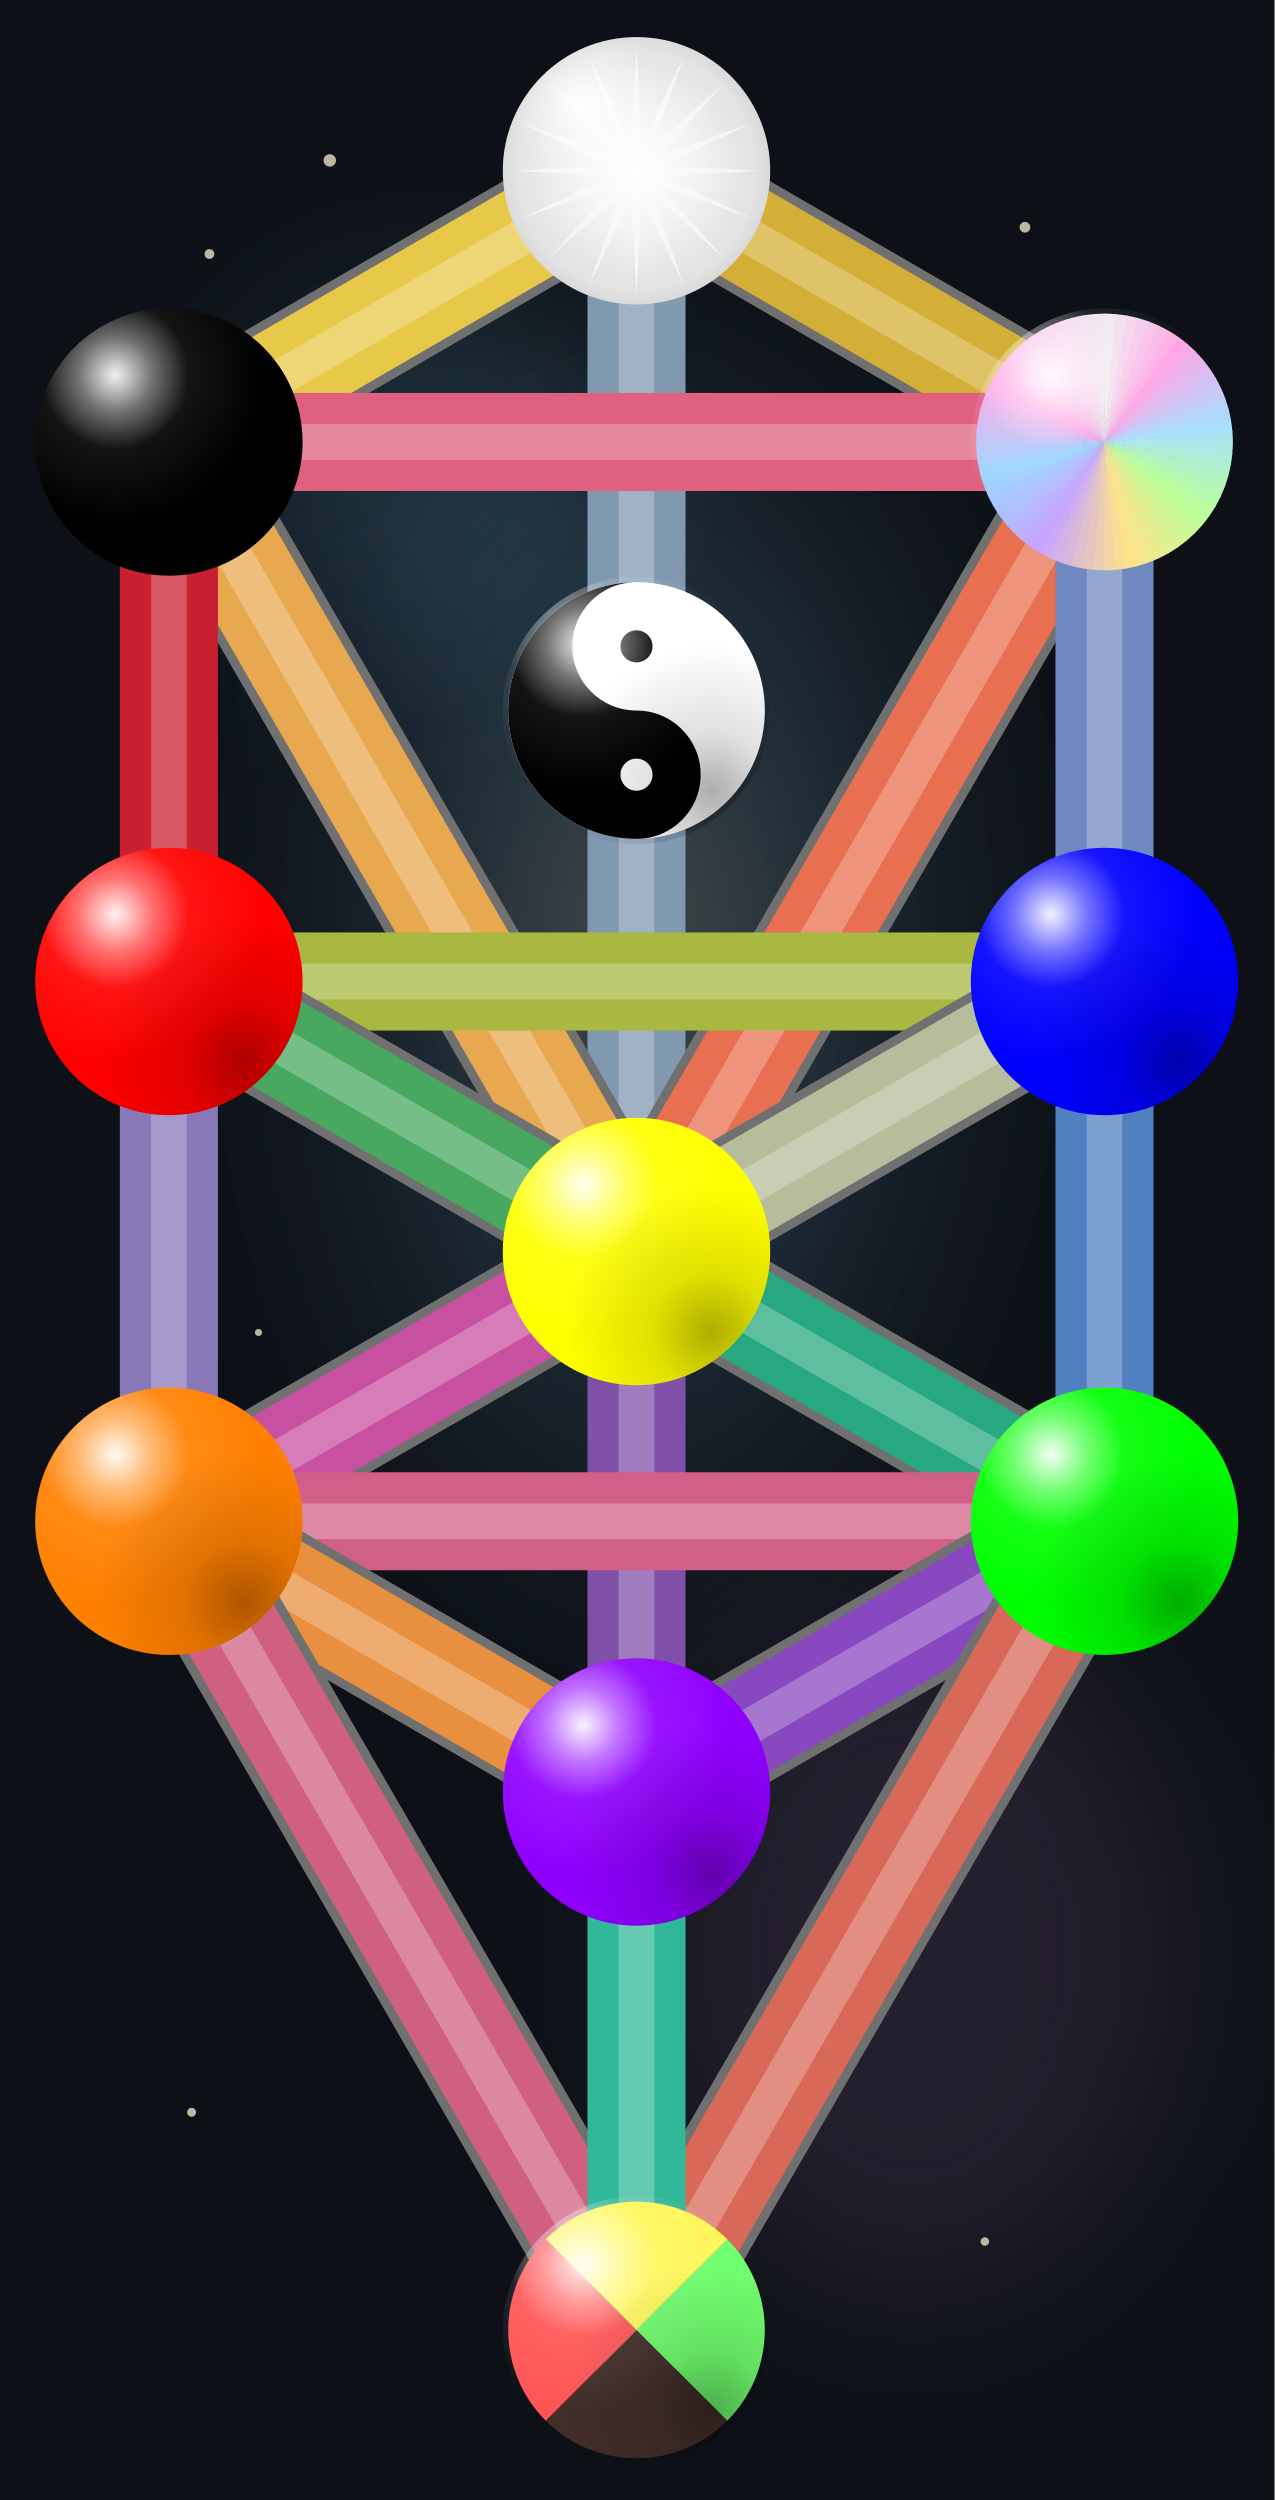
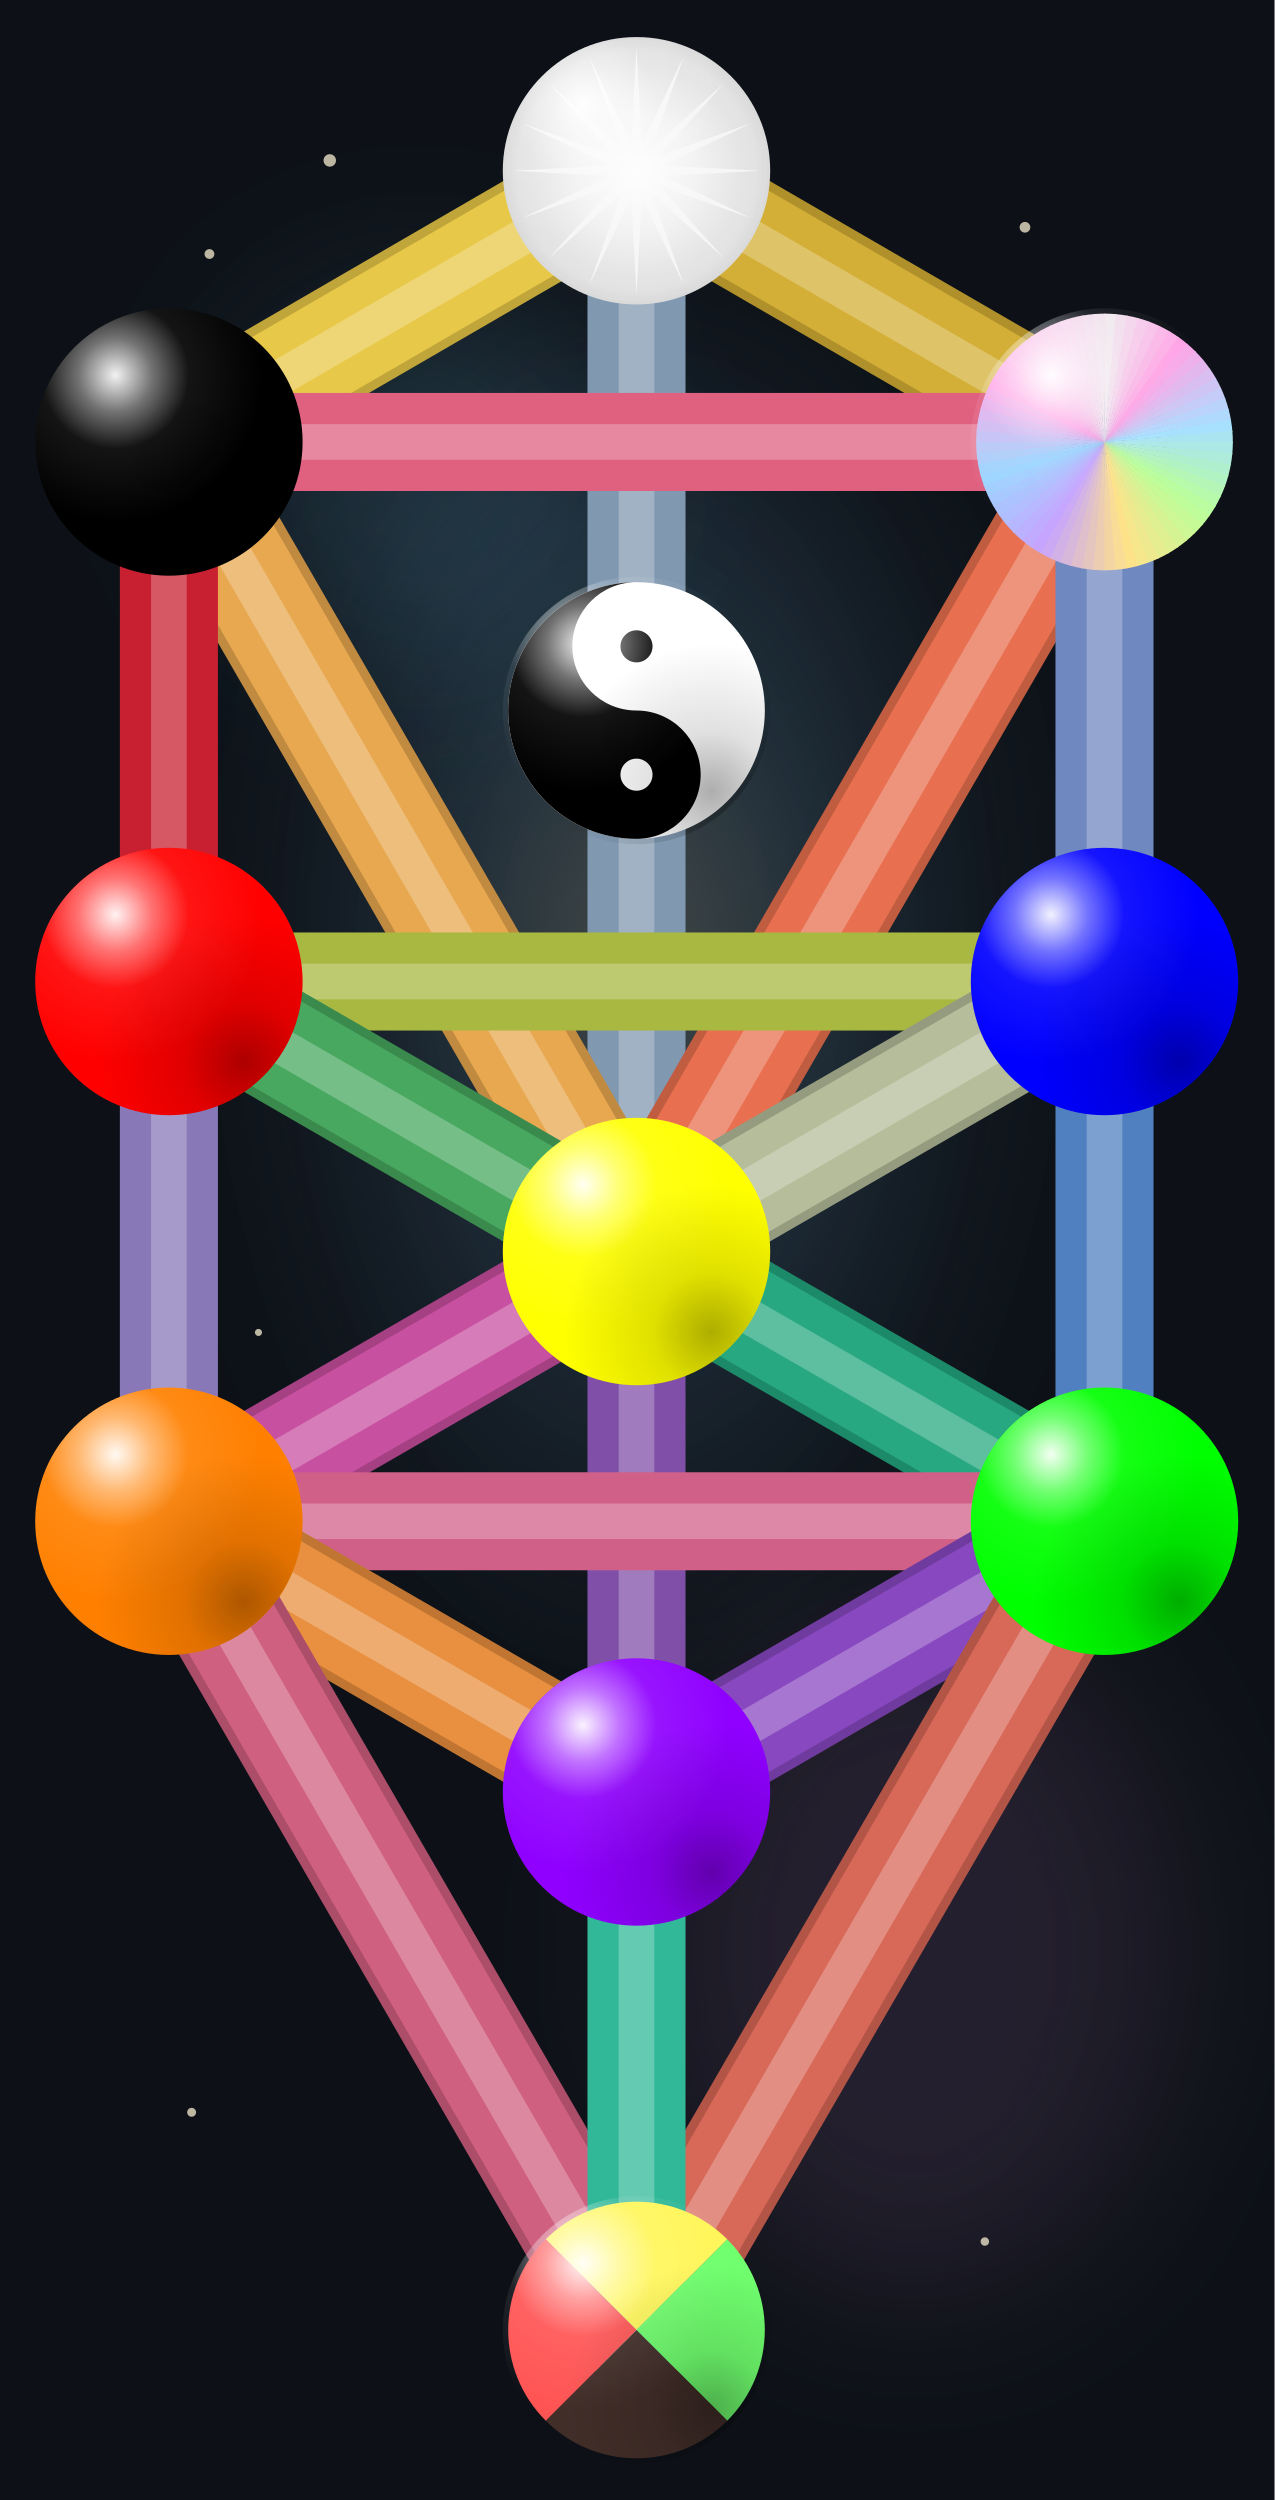
<svg xmlns="http://www.w3.org/2000/svg" viewBox="0 0 286 561" role="img" aria-labelledby="title desc">
  <defs>
    <radialGradient id="readme-halo" cx="50%" cy="38%" r="46%">
      <stop offset="0%" stop-color="#f8dda2" stop-opacity="0.32" />
      <stop offset="42%" stop-color="#7ccfff" stop-opacity="0.16" />
      <stop offset="100%" stop-color="#7ccfff" stop-opacity="0" />
    </radialGradient>
    <filter id="readme-blur" x="-40%" y="-40%" width="180%" height="180%">
      <feGaussianBlur stdDeviation="18" />
    </filter>
  </defs>
  <rect width="286" height="561" fill="#0d1117" />
  <ellipse cx="143" cy="255" rx="94" ry="180" fill="url(#readme-halo)" filter="url(#readme-blur)" />
  <ellipse cx="94" cy="108" rx="42" ry="42" fill="#76d4ff" fill-opacity="0.14" filter="url(#readme-blur)" />
  <ellipse cx="205" cy="438" rx="58" ry="76" fill="#f1a2ff" fill-opacity="0.1" filter="url(#readme-blur)" />
  <g fill="#fff6d8" fill-opacity="0.72">
    <circle cx="47" cy="57" r="1.1" />
    <circle cx="74" cy="36" r="1.4" />
    <circle cx="109" cy="64" r="0.9" />
    <circle cx="230" cy="51" r="1.2" />
    <circle cx="257" cy="95" r="0.85" />
    <circle cx="30" cy="169" r="0.85" />
    <circle cx="245" cy="183" r="1" />
    <circle cx="58" cy="299" r="0.8" />
    <circle cx="252" cy="323" r="1.15" />
    <circle cx="43" cy="474" r="1" />
    <circle cx="221" cy="503" r="0.95" />
  </g>
  <defs>
    <filter id="pathDarken">
      <feComponentTransfer>
        <feFuncR type="linear" slope="0.65" />
        <feFuncG type="linear" slope="0.65" />
        <feFuncB type="linear" slope="0.65" />
      </feComponentTransfer>
    </filter>
    <radialGradient id="spec-kether" cx="30%" cy="25%" r="55%" fx="30%" fy="25%">
      <stop offset="0%" stop-color="white" stop-opacity="0.95" />
      <stop offset="25%" stop-color="white" stop-opacity="0.45" />
      <stop offset="50%" stop-color="white" stop-opacity="0.08" />
      <stop offset="100%" stop-color="white" stop-opacity="0" />
    </radialGradient>
    <radialGradient id="shad-kether" cx="78%" cy="80%" r="55%" fx="78%" fy="80%">
      <stop offset="0%" stop-color="black" stop-opacity="0.32" />
      <stop offset="40%" stop-color="black" stop-opacity="0.12" />
      <stop offset="100%" stop-color="black" stop-opacity="0" />
    </radialGradient>
    <clipPath id="clip-kether">
      <circle cx="142.83" cy="38.32" r="30" />
    </clipPath>
    <radialGradient id="spec-chokhmah" cx="30%" cy="25%" r="55%" fx="30%" fy="25%">
      <stop offset="0%" stop-color="white" stop-opacity="0.95" />
      <stop offset="25%" stop-color="white" stop-opacity="0.45" />
      <stop offset="50%" stop-color="white" stop-opacity="0.08" />
      <stop offset="100%" stop-color="white" stop-opacity="0" />
    </radialGradient>
    <radialGradient id="shad-chokhmah" cx="78%" cy="80%" r="55%" fx="78%" fy="80%">
      <stop offset="0%" stop-color="black" stop-opacity="0.32" />
      <stop offset="40%" stop-color="black" stop-opacity="0.12" />
      <stop offset="100%" stop-color="black" stop-opacity="0" />
    </radialGradient>
    <clipPath id="clip-chokhmah">
      <circle cx="247.85" cy="99.18" r="30" />
    </clipPath>
    <radialGradient id="spec-binah" cx="30%" cy="25%" r="55%" fx="30%" fy="25%">
      <stop offset="0%" stop-color="white" stop-opacity="0.95" />
      <stop offset="25%" stop-color="white" stop-opacity="0.45" />
      <stop offset="50%" stop-color="white" stop-opacity="0.08" />
      <stop offset="100%" stop-color="white" stop-opacity="0" />
    </radialGradient>
    <radialGradient id="shad-binah" cx="78%" cy="80%" r="55%" fx="78%" fy="80%">
      <stop offset="0%" stop-color="black" stop-opacity="0.32" />
      <stop offset="40%" stop-color="black" stop-opacity="0.12" />
      <stop offset="100%" stop-color="black" stop-opacity="0" />
    </radialGradient>
    <clipPath id="clip-binah">
      <circle cx="37.9" cy="99.18" r="30" />
    </clipPath>
    <radialGradient id="spec-daath" cx="30%" cy="25%" r="55%" fx="30%" fy="25%">
      <stop offset="0%" stop-color="white" stop-opacity="0.95" />
      <stop offset="25%" stop-color="white" stop-opacity="0.45" />
      <stop offset="50%" stop-color="white" stop-opacity="0.08" />
      <stop offset="100%" stop-color="white" stop-opacity="0" />
    </radialGradient>
    <radialGradient id="shad-daath" cx="78%" cy="80%" r="55%" fx="78%" fy="80%">
      <stop offset="0%" stop-color="black" stop-opacity="0.32" />
      <stop offset="40%" stop-color="black" stop-opacity="0.12" />
      <stop offset="100%" stop-color="black" stop-opacity="0" />
    </radialGradient>
    <clipPath id="clip-daath">
      <circle cx="142.83" cy="159.44" r="30" />
    </clipPath>
    <radialGradient id="spec-chesed" cx="30%" cy="25%" r="55%" fx="30%" fy="25%">
      <stop offset="0%" stop-color="white" stop-opacity="0.95" />
      <stop offset="25%" stop-color="white" stop-opacity="0.45" />
      <stop offset="50%" stop-color="white" stop-opacity="0.08" />
      <stop offset="100%" stop-color="white" stop-opacity="0" />
    </radialGradient>
    <radialGradient id="shad-chesed" cx="78%" cy="80%" r="55%" fx="78%" fy="80%">
      <stop offset="0%" stop-color="black" stop-opacity="0.32" />
      <stop offset="40%" stop-color="black" stop-opacity="0.12" />
      <stop offset="100%" stop-color="black" stop-opacity="0" />
    </radialGradient>
    <clipPath id="clip-chesed">
      <circle cx="247.85" cy="220.25" r="30" />
    </clipPath>
    <radialGradient id="spec-geburah" cx="30%" cy="25%" r="55%" fx="30%" fy="25%">
      <stop offset="0%" stop-color="white" stop-opacity="0.95" />
      <stop offset="25%" stop-color="white" stop-opacity="0.45" />
      <stop offset="50%" stop-color="white" stop-opacity="0.08" />
      <stop offset="100%" stop-color="white" stop-opacity="0" />
    </radialGradient>
    <radialGradient id="shad-geburah" cx="78%" cy="80%" r="55%" fx="78%" fy="80%">
      <stop offset="0%" stop-color="black" stop-opacity="0.32" />
      <stop offset="40%" stop-color="black" stop-opacity="0.12" />
      <stop offset="100%" stop-color="black" stop-opacity="0" />
    </radialGradient>
    <clipPath id="clip-geburah">
      <circle cx="37.9" cy="220.25" r="30" />
    </clipPath>
    <radialGradient id="spec-tiphareth" cx="30%" cy="25%" r="55%" fx="30%" fy="25%">
      <stop offset="0%" stop-color="white" stop-opacity="0.95" />
      <stop offset="25%" stop-color="white" stop-opacity="0.45" />
      <stop offset="50%" stop-color="white" stop-opacity="0.08" />
      <stop offset="100%" stop-color="white" stop-opacity="0" />
    </radialGradient>
    <radialGradient id="shad-tiphareth" cx="78%" cy="80%" r="55%" fx="78%" fy="80%">
      <stop offset="0%" stop-color="black" stop-opacity="0.32" />
      <stop offset="40%" stop-color="black" stop-opacity="0.12" />
      <stop offset="100%" stop-color="black" stop-opacity="0" />
    </radialGradient>
    <clipPath id="clip-tiphareth">
      <circle cx="142.83" cy="280.84" r="30" />
    </clipPath>
    <radialGradient id="spec-netzach" cx="30%" cy="25%" r="55%" fx="30%" fy="25%">
      <stop offset="0%" stop-color="white" stop-opacity="0.95" />
      <stop offset="25%" stop-color="white" stop-opacity="0.45" />
      <stop offset="50%" stop-color="white" stop-opacity="0.08" />
      <stop offset="100%" stop-color="white" stop-opacity="0" />
    </radialGradient>
    <radialGradient id="shad-netzach" cx="78%" cy="80%" r="55%" fx="78%" fy="80%">
      <stop offset="0%" stop-color="black" stop-opacity="0.32" />
      <stop offset="40%" stop-color="black" stop-opacity="0.12" />
      <stop offset="100%" stop-color="black" stop-opacity="0" />
    </radialGradient>
    <clipPath id="clip-netzach">
      <circle cx="247.85" cy="341.37" r="30" />
    </clipPath>
    <radialGradient id="spec-hod" cx="30%" cy="25%" r="55%" fx="30%" fy="25%">
      <stop offset="0%" stop-color="white" stop-opacity="0.95" />
      <stop offset="25%" stop-color="white" stop-opacity="0.45" />
      <stop offset="50%" stop-color="white" stop-opacity="0.08" />
      <stop offset="100%" stop-color="white" stop-opacity="0" />
    </radialGradient>
    <radialGradient id="shad-hod" cx="78%" cy="80%" r="55%" fx="78%" fy="80%">
      <stop offset="0%" stop-color="black" stop-opacity="0.32" />
      <stop offset="40%" stop-color="black" stop-opacity="0.12" />
      <stop offset="100%" stop-color="black" stop-opacity="0" />
    </radialGradient>
    <clipPath id="clip-hod">
      <circle cx="37.9" cy="341.37" r="30" />
    </clipPath>
    <radialGradient id="spec-yesod" cx="30%" cy="25%" r="55%" fx="30%" fy="25%">
      <stop offset="0%" stop-color="white" stop-opacity="0.95" />
      <stop offset="25%" stop-color="white" stop-opacity="0.45" />
      <stop offset="50%" stop-color="white" stop-opacity="0.08" />
      <stop offset="100%" stop-color="white" stop-opacity="0" />
    </radialGradient>
    <radialGradient id="shad-yesod" cx="78%" cy="80%" r="55%" fx="78%" fy="80%">
      <stop offset="0%" stop-color="black" stop-opacity="0.32" />
      <stop offset="40%" stop-color="black" stop-opacity="0.12" />
      <stop offset="100%" stop-color="black" stop-opacity="0" />
    </radialGradient>
    <clipPath id="clip-yesod">
      <circle cx="142.83" cy="402.12" r="30" />
    </clipPath>
    <radialGradient id="spec-malkuth" cx="30%" cy="25%" r="55%" fx="30%" fy="25%">
      <stop offset="0%" stop-color="white" stop-opacity="0.95" />
      <stop offset="25%" stop-color="white" stop-opacity="0.45" />
      <stop offset="50%" stop-color="white" stop-opacity="0.08" />
      <stop offset="100%" stop-color="white" stop-opacity="0" />
    </radialGradient>
    <radialGradient id="shad-malkuth" cx="78%" cy="80%" r="55%" fx="78%" fy="80%">
      <stop offset="0%" stop-color="black" stop-opacity="0.32" />
      <stop offset="40%" stop-color="black" stop-opacity="0.12" />
      <stop offset="100%" stop-color="black" stop-opacity="0" />
    </radialGradient>
    <clipPath id="clip-malkuth">
      <circle cx="142.83" cy="522.85" r="30" />
    </clipPath>
    <radialGradient id="kether-glow" cx="50%" cy="50%" r="50%">
      <stop offset="0%" stop-color="white" stop-opacity="0.95" />
      <stop offset="45%" stop-color="white" stop-opacity="0.6" />
      <stop offset="80%" stop-color="white" stop-opacity="0.15" />
      <stop offset="100%" stop-color="white" stop-opacity="0" />
    </radialGradient>
    <linearGradient id="kether-facet" x1="0" y1="0" x2="0" y2="1">
      <stop offset="0%" stop-color="white" stop-opacity="0.9" />
      <stop offset="50%" stop-color="white" stop-opacity="0.5" />
      <stop offset="100%" stop-color="white" stop-opacity="0.1" />
    </linearGradient>
    <radialGradient id="kether-rim" cx="50%" cy="50%" r="75%">
      <stop offset="60%" stop-color="black" stop-opacity="0" />
      <stop offset="100%" stop-color="black" stop-opacity="0.18" />
    </radialGradient>
  </defs>
  <g id="paths">
-     <line x1="142.83" y1="38.32" x2="247.85" y2="99.18" stroke="#888888" stroke-width="26" stroke-linecap="round" filter="url(#pathDarken)" />
+     <line x1="142.83" y1="38.32" x2="247.85" y2="99.18" stroke="#D4AF37" stroke-width="26" stroke-linecap="round" filter="url(#pathDarken)" />
    <line x1="142.83" y1="38.32" x2="247.85" y2="99.18" stroke="#D4AF37" stroke-width="22" stroke-linecap="round" />
    <line x1="142.83" y1="38.32" x2="247.85" y2="99.18" stroke="white" stroke-opacity="0.25" stroke-width="8" stroke-linecap="round" />
-     <line x1="142.83" y1="38.32" x2="37.9" y2="99.18" stroke="#888888" stroke-width="26" stroke-linecap="round" filter="url(#pathDarken)" />
+     <line x1="142.83" y1="38.32" x2="37.9" y2="99.18" stroke="#E8C848" stroke-width="26" stroke-linecap="round" filter="url(#pathDarken)" />
    <line x1="142.83" y1="38.32" x2="37.9" y2="99.18" stroke="#E8C848" stroke-width="22" stroke-linecap="round" />
    <line x1="142.83" y1="38.32" x2="37.9" y2="99.18" stroke="white" stroke-opacity="0.25" stroke-width="8" stroke-linecap="round" />
-     <line x1="142.83" y1="38.32" x2="142.83" y2="280.84" stroke="#888888" stroke-width="26" stroke-linecap="round" filter="url(#pathDarken)" />
+     <line x1="142.83" y1="38.32" x2="142.83" y2="280.84" stroke="#8098B0" stroke-width="26" stroke-linecap="round" filter="url(#pathDarken)" />
    <line x1="142.83" y1="38.32" x2="142.83" y2="280.84" stroke="#8098B0" stroke-width="22" stroke-linecap="round" />
    <line x1="142.83" y1="38.32" x2="142.83" y2="280.84" stroke="white" stroke-opacity="0.25" stroke-width="8" stroke-linecap="round" />
-     <line x1="247.85" y1="99.18" x2="37.9" y2="99.18" stroke="#888888" stroke-width="26" stroke-linecap="round" filter="url(#pathDarken)" />
+     <line x1="247.85" y1="99.18" x2="37.9" y2="99.18" stroke="#E06080" stroke-width="26" stroke-linecap="round" filter="url(#pathDarken)" />
    <line x1="247.85" y1="99.18" x2="37.9" y2="99.18" stroke="#E06080" stroke-width="22" stroke-linecap="round" />
    <line x1="247.85" y1="99.18" x2="37.9" y2="99.18" stroke="white" stroke-opacity="0.25" stroke-width="8" stroke-linecap="round" />
-     <line x1="247.85" y1="99.18" x2="142.83" y2="280.84" stroke="#888888" stroke-width="26" stroke-linecap="round" filter="url(#pathDarken)" />
+     <line x1="247.85" y1="99.18" x2="142.83" y2="280.84" stroke="#E87050" stroke-width="26" stroke-linecap="round" filter="url(#pathDarken)" />
    <line x1="247.85" y1="99.18" x2="142.83" y2="280.84" stroke="#E87050" stroke-width="22" stroke-linecap="round" />
    <line x1="247.85" y1="99.18" x2="142.83" y2="280.84" stroke="white" stroke-opacity="0.25" stroke-width="8" stroke-linecap="round" />
-     <line x1="247.85" y1="99.18" x2="247.85" y2="220.25" stroke="#888888" stroke-width="26" stroke-linecap="round" filter="url(#pathDarken)" />
+     <line x1="247.85" y1="99.18" x2="247.85" y2="220.25" stroke="#7088C0" stroke-width="26" stroke-linecap="round" filter="url(#pathDarken)" />
    <line x1="247.85" y1="99.18" x2="247.85" y2="220.25" stroke="#7088C0" stroke-width="22" stroke-linecap="round" />
    <line x1="247.85" y1="99.18" x2="247.85" y2="220.25" stroke="white" stroke-opacity="0.25" stroke-width="8" stroke-linecap="round" />
-     <line x1="37.9" y1="99.18" x2="142.83" y2="280.84" stroke="#888888" stroke-width="26" stroke-linecap="round" filter="url(#pathDarken)" />
+     <line x1="37.9" y1="99.18" x2="142.83" y2="280.84" stroke="#E8A850" stroke-width="26" stroke-linecap="round" filter="url(#pathDarken)" />
    <line x1="37.9" y1="99.18" x2="142.83" y2="280.84" stroke="#E8A850" stroke-width="22" stroke-linecap="round" />
    <line x1="37.9" y1="99.18" x2="142.83" y2="280.84" stroke="white" stroke-opacity="0.25" stroke-width="8" stroke-linecap="round" />
-     <line x1="37.9" y1="99.18" x2="37.9" y2="220.25" stroke="#888888" stroke-width="26" stroke-linecap="round" filter="url(#pathDarken)" />
+     <line x1="37.9" y1="99.18" x2="37.9" y2="220.25" stroke="#C82030" stroke-width="26" stroke-linecap="round" filter="url(#pathDarken)" />
    <line x1="37.9" y1="99.18" x2="37.9" y2="220.25" stroke="#C82030" stroke-width="22" stroke-linecap="round" />
    <line x1="37.9" y1="99.18" x2="37.9" y2="220.25" stroke="white" stroke-opacity="0.25" stroke-width="8" stroke-linecap="round" />
-     <line x1="247.85" y1="220.25" x2="37.9" y2="220.25" stroke="#888888" stroke-width="26" stroke-linecap="round" filter="url(#pathDarken)" />
+     <line x1="247.85" y1="220.25" x2="37.9" y2="220.25" stroke="#A8B840" stroke-width="26" stroke-linecap="round" filter="url(#pathDarken)" />
    <line x1="247.85" y1="220.25" x2="37.9" y2="220.25" stroke="#A8B840" stroke-width="22" stroke-linecap="round" />
    <line x1="247.85" y1="220.25" x2="37.9" y2="220.25" stroke="white" stroke-opacity="0.25" stroke-width="8" stroke-linecap="round" />
-     <line x1="247.85" y1="220.25" x2="142.83" y2="280.84" stroke="#888888" stroke-width="26" stroke-linecap="round" filter="url(#pathDarken)" />
+     <line x1="247.85" y1="220.25" x2="142.83" y2="280.84" stroke="#B6BD9A" stroke-width="26" stroke-linecap="round" filter="url(#pathDarken)" />
    <line x1="247.85" y1="220.25" x2="142.83" y2="280.84" stroke="#B6BD9A" stroke-width="22" stroke-linecap="round" />
    <line x1="247.85" y1="220.25" x2="142.83" y2="280.84" stroke="white" stroke-opacity="0.25" stroke-width="8" stroke-linecap="round" />
-     <line x1="247.85" y1="220.25" x2="247.85" y2="341.37" stroke="#888888" stroke-width="26" stroke-linecap="round" filter="url(#pathDarken)" />
+     <line x1="247.85" y1="220.25" x2="247.85" y2="341.37" stroke="#5080C0" stroke-width="26" stroke-linecap="round" filter="url(#pathDarken)" />
    <line x1="247.85" y1="220.25" x2="247.85" y2="341.37" stroke="#5080C0" stroke-width="22" stroke-linecap="round" />
    <line x1="247.85" y1="220.25" x2="247.85" y2="341.37" stroke="white" stroke-opacity="0.25" stroke-width="8" stroke-linecap="round" />
-     <line x1="37.9" y1="220.25" x2="142.83" y2="280.84" stroke="#888888" stroke-width="26" stroke-linecap="round" filter="url(#pathDarken)" />
+     <line x1="37.9" y1="220.25" x2="142.83" y2="280.84" stroke="#48A860" stroke-width="26" stroke-linecap="round" filter="url(#pathDarken)" />
    <line x1="37.9" y1="220.25" x2="142.83" y2="280.84" stroke="#48A860" stroke-width="22" stroke-linecap="round" />
    <line x1="37.9" y1="220.25" x2="142.83" y2="280.84" stroke="white" stroke-opacity="0.25" stroke-width="8" stroke-linecap="round" />
-     <line x1="37.9" y1="220.25" x2="37.9" y2="341.37" stroke="#888888" stroke-width="26" stroke-linecap="round" filter="url(#pathDarken)" />
+     <line x1="37.9" y1="220.25" x2="37.9" y2="341.37" stroke="#8878B8" stroke-width="26" stroke-linecap="round" filter="url(#pathDarken)" />
    <line x1="37.9" y1="220.25" x2="37.9" y2="341.37" stroke="#8878B8" stroke-width="22" stroke-linecap="round" />
    <line x1="37.9" y1="220.25" x2="37.9" y2="341.37" stroke="white" stroke-opacity="0.25" stroke-width="8" stroke-linecap="round" />
-     <line x1="142.83" y1="280.84" x2="247.85" y2="341.37" stroke="#888888" stroke-width="26" stroke-linecap="round" filter="url(#pathDarken)" />
+     <line x1="142.83" y1="280.84" x2="247.85" y2="341.37" stroke="#28A880" stroke-width="26" stroke-linecap="round" filter="url(#pathDarken)" />
    <line x1="142.83" y1="280.84" x2="247.85" y2="341.37" stroke="#28A880" stroke-width="22" stroke-linecap="round" />
    <line x1="142.83" y1="280.84" x2="247.85" y2="341.37" stroke="white" stroke-opacity="0.25" stroke-width="8" stroke-linecap="round" />
-     <line x1="142.83" y1="280.84" x2="142.83" y2="402.12" stroke="#888888" stroke-width="26" stroke-linecap="round" filter="url(#pathDarken)" />
+     <line x1="142.83" y1="280.84" x2="142.83" y2="402.12" stroke="#8050A8" stroke-width="26" stroke-linecap="round" filter="url(#pathDarken)" />
    <line x1="142.83" y1="280.84" x2="142.83" y2="402.12" stroke="#8050A8" stroke-width="22" stroke-linecap="round" />
    <line x1="142.83" y1="280.84" x2="142.83" y2="402.12" stroke="white" stroke-opacity="0.25" stroke-width="8" stroke-linecap="round" />
-     <line x1="142.83" y1="280.84" x2="37.9" y2="341.37" stroke="#888888" stroke-width="26" stroke-linecap="round" filter="url(#pathDarken)" />
+     <line x1="142.83" y1="280.84" x2="37.9" y2="341.37" stroke="#C850A0" stroke-width="26" stroke-linecap="round" filter="url(#pathDarken)" />
    <line x1="142.83" y1="280.84" x2="37.9" y2="341.37" stroke="#C850A0" stroke-width="22" stroke-linecap="round" />
    <line x1="142.83" y1="280.84" x2="37.9" y2="341.37" stroke="white" stroke-opacity="0.25" stroke-width="8" stroke-linecap="round" />
-     <line x1="247.85" y1="341.37" x2="37.9" y2="341.37" stroke="#888888" stroke-width="26" stroke-linecap="round" filter="url(#pathDarken)" />
+     <line x1="247.85" y1="341.37" x2="37.9" y2="341.37" stroke="#D06088" stroke-width="26" stroke-linecap="round" filter="url(#pathDarken)" />
    <line x1="247.85" y1="341.37" x2="37.9" y2="341.37" stroke="#D06088" stroke-width="22" stroke-linecap="round" />
    <line x1="247.85" y1="341.37" x2="37.9" y2="341.37" stroke="white" stroke-opacity="0.25" stroke-width="8" stroke-linecap="round" />
-     <line x1="247.85" y1="341.37" x2="142.83" y2="402.12" stroke="#888888" stroke-width="26" stroke-linecap="round" filter="url(#pathDarken)" />
+     <line x1="247.85" y1="341.37" x2="142.83" y2="402.12" stroke="#8848C0" stroke-width="26" stroke-linecap="round" filter="url(#pathDarken)" />
    <line x1="247.85" y1="341.37" x2="142.83" y2="402.12" stroke="#8848C0" stroke-width="22" stroke-linecap="round" />
    <line x1="247.85" y1="341.37" x2="142.83" y2="402.12" stroke="white" stroke-opacity="0.25" stroke-width="8" stroke-linecap="round" />
-     <line x1="247.85" y1="341.37" x2="142.83" y2="522.85" stroke="#888888" stroke-width="26" stroke-linecap="round" filter="url(#pathDarken)" />
+     <line x1="247.85" y1="341.37" x2="142.83" y2="522.85" stroke="#D86858" stroke-width="26" stroke-linecap="round" filter="url(#pathDarken)" />
    <line x1="247.85" y1="341.37" x2="142.83" y2="522.85" stroke="#D86858" stroke-width="22" stroke-linecap="round" />
    <line x1="247.85" y1="341.37" x2="142.83" y2="522.85" stroke="white" stroke-opacity="0.25" stroke-width="8" stroke-linecap="round" />
-     <line x1="37.9" y1="341.37" x2="142.83" y2="402.12" stroke="#888888" stroke-width="26" stroke-linecap="round" filter="url(#pathDarken)" />
+     <line x1="37.9" y1="341.37" x2="142.83" y2="402.12" stroke="#E89040" stroke-width="26" stroke-linecap="round" filter="url(#pathDarken)" />
    <line x1="37.9" y1="341.37" x2="142.83" y2="402.12" stroke="#E89040" stroke-width="22" stroke-linecap="round" />
    <line x1="37.9" y1="341.37" x2="142.83" y2="402.12" stroke="white" stroke-opacity="0.25" stroke-width="8" stroke-linecap="round" />
-     <line x1="37.9" y1="341.37" x2="142.83" y2="522.85" stroke="#888888" stroke-width="26" stroke-linecap="round" filter="url(#pathDarken)" />
+     <line x1="37.9" y1="341.37" x2="142.83" y2="522.85" stroke="#D06080" stroke-width="26" stroke-linecap="round" filter="url(#pathDarken)" />
    <line x1="37.9" y1="341.37" x2="142.83" y2="522.85" stroke="#D06080" stroke-width="22" stroke-linecap="round" />
    <line x1="37.9" y1="341.37" x2="142.83" y2="522.85" stroke="white" stroke-opacity="0.25" stroke-width="8" stroke-linecap="round" />
-     <line x1="142.83" y1="402.12" x2="142.83" y2="522.85" stroke="#888888" stroke-width="26" stroke-linecap="round" filter="url(#pathDarken)" />
+     <line x1="142.83" y1="402.12" x2="142.83" y2="522.85" stroke="#30B898" stroke-width="26" stroke-linecap="round" filter="url(#pathDarken)" />
    <line x1="142.83" y1="402.12" x2="142.83" y2="522.85" stroke="#30B898" stroke-width="22" stroke-linecap="round" />
    <line x1="142.83" y1="402.12" x2="142.83" y2="522.85" stroke="white" stroke-opacity="0.25" stroke-width="8" stroke-linecap="round" />
  </g>
  <g id="spheres">
    <g id="sphere-kether" clip-path="url(#clip-kether)">
      <circle cx="142.83" cy="38.32" r="30" fill="#e0e0e0" />
      <circle cx="142.83" cy="38.32" r="30" fill="url(#kether-glow)" />
      <g opacity="0.85">
        <g transform="rotate(0 142.83 38.32)">
          <polygon points="141.63,32.92 142.83,10.72 144.03,32.92 142.83,38.32" fill="url(#kether-facet)" />
        </g>
        <g transform="rotate(22.5 142.83 38.32)">
          <polygon points="141.63,32.92 142.83,10.72 144.03,32.92 142.83,38.32" fill="url(#kether-facet)" />
        </g>
        <g transform="rotate(45 142.83 38.32)">
          <polygon points="141.63,32.92 142.83,10.72 144.03,32.92 142.83,38.32" fill="url(#kether-facet)" />
        </g>
        <g transform="rotate(67.5 142.83 38.32)">
          <polygon points="141.63,32.92 142.83,10.72 144.03,32.92 142.83,38.32" fill="url(#kether-facet)" />
        </g>
        <g transform="rotate(90 142.83 38.32)">
          <polygon points="141.63,32.92 142.83,10.72 144.03,32.92 142.83,38.32" fill="url(#kether-facet)" />
        </g>
        <g transform="rotate(112.5 142.83 38.32)">
          <polygon points="141.63,32.92 142.83,10.72 144.03,32.92 142.83,38.32" fill="url(#kether-facet)" />
        </g>
        <g transform="rotate(135 142.83 38.32)">
          <polygon points="141.63,32.92 142.83,10.72 144.03,32.92 142.83,38.32" fill="url(#kether-facet)" />
        </g>
        <g transform="rotate(157.5 142.83 38.32)">
          <polygon points="141.63,32.92 142.83,10.72 144.03,32.92 142.83,38.32" fill="url(#kether-facet)" />
        </g>
        <g transform="rotate(180 142.83 38.32)">
          <polygon points="141.63,32.92 142.83,10.72 144.03,32.92 142.83,38.32" fill="url(#kether-facet)" />
        </g>
        <g transform="rotate(202.5 142.83 38.32)">
          <polygon points="141.63,32.92 142.83,10.72 144.03,32.92 142.83,38.32" fill="url(#kether-facet)" />
        </g>
        <g transform="rotate(225 142.83 38.32)">
          <polygon points="141.63,32.92 142.83,10.72 144.03,32.92 142.83,38.32" fill="url(#kether-facet)" />
        </g>
        <g transform="rotate(247.5 142.83 38.32)">
          <polygon points="141.63,32.92 142.83,10.72 144.03,32.92 142.83,38.32" fill="url(#kether-facet)" />
        </g>
        <g transform="rotate(270 142.83 38.32)">
          <polygon points="141.63,32.92 142.83,10.72 144.03,32.92 142.83,38.32" fill="url(#kether-facet)" />
        </g>
        <g transform="rotate(292.5 142.83 38.32)">
          <polygon points="141.63,32.92 142.83,10.72 144.03,32.92 142.83,38.32" fill="url(#kether-facet)" />
        </g>
        <g transform="rotate(315 142.83 38.32)">
          <polygon points="141.63,32.92 142.83,10.72 144.03,32.92 142.83,38.32" fill="url(#kether-facet)" />
        </g>
        <g transform="rotate(337.5 142.83 38.32)">
          <polygon points="141.63,32.92 142.83,10.72 144.03,32.92 142.83,38.32" fill="url(#kether-facet)" />
        </g>
      </g>
      <circle cx="142.83" cy="38.32" r="30" fill="url(#kether-rim)" />
      <circle cx="142.83" cy="38.32" r="30" fill="url(#spec-kether)" />
    </g>
    <g id="sphere-chokhmah" clip-path="url(#clip-chokhmah)">
      <path d="M 247.85 99.18 L 247.85 70.38 A 28.8 28.8 0 0 1 250.61 70.51 Z" fill="#f0e8ee" stroke="none" />
      <path d="M 247.85 99.18 L 250.36 70.49 A 28.8 28.8 0 0 1 253.1 70.86 Z" fill="#f2deed" stroke="none" />
      <path d="M 247.85 99.18 L 252.85 70.82 A 28.8 28.8 0 0 1 255.55 71.43 Z" fill="#f4d5ec" stroke="none" />
      <path d="M 247.85 99.18 L 255.3 71.36 A 28.8 28.8 0 0 1 257.94 72.2 Z" fill="#f6cbeb" stroke="none" />
      <path d="M 247.85 99.18 L 257.7 72.12 A 28.8 28.8 0 0 1 260.25 73.19 Z" fill="#f8c2ea" stroke="none" />
      <path d="M 247.85 99.18 L 260.02 73.08 A 28.8 28.8 0 0 1 262.47 74.37 Z" fill="#fab8e8" stroke="none" />
      <path d="M 247.85 99.18 L 262.25 74.24 A 28.8 28.8 0 0 1 264.57 75.73 Z" fill="#fdafe7" stroke="none" />
      <path d="M 247.85 99.18 L 264.37 75.59 A 28.8 28.8 0 0 1 266.55 77.28 Z" fill="#ffa5e6" stroke="none" />
      <path d="M 247.85 99.18 L 266.36 77.12 A 28.8 28.8 0 0 1 268.39 78.99 Z" fill="#f7a9e8" stroke="none" />
      <path d="M 247.85 99.18 L 268.21 78.82 A 28.8 28.8 0 0 1 270.07 80.86 Z" fill="#edb0eb" stroke="none" />
      <path d="M 247.85 99.18 L 269.91 80.67 A 28.8 28.8 0 0 1 271.58 82.87 Z" fill="#e2b7ee" stroke="none" />
      <path d="M 247.85 99.18 L 271.44 82.66 A 28.8 28.8 0 0 1 272.92 85 Z" fill="#d8bef1" stroke="none" />
      <path d="M 247.85 99.18 L 272.79 84.78 A 28.8 28.8 0 0 1 274.06 87.24 Z" fill="#cec5f4" stroke="none" />
      <path d="M 247.85 99.18 L 273.95 87.01 A 28.8 28.8 0 0 1 275 89.57 Z" fill="#c4ccf7" stroke="none" />
      <path d="M 247.85 99.18 L 274.91 89.33 A 28.8 28.8 0 0 1 275.73 91.97 Z" fill="#bad3fa" stroke="none" />
      <path d="M 247.85 99.18 L 275.67 91.73 A 28.8 28.8 0 0 1 276.26 94.43 Z" fill="#b0dafd" stroke="none" />
      <path d="M 247.85 99.18 L 276.21 94.18 A 28.8 28.8 0 0 1 276.56 96.92 Z" fill="#a7e1fd" stroke="none" />
      <path d="M 247.85 99.18 L 276.54 96.67 A 28.8 28.8 0 0 1 276.65 99.43 Z" fill="#aae4f1" stroke="none" />
      <path d="M 247.85 99.18 L 276.65 99.18 A 28.8 28.8 0 0 1 276.52 101.94 Z" fill="#ace8e6" stroke="none" />
      <path d="M 247.85 99.18 L 276.54 101.69 A 28.8 28.8 0 0 1 276.17 104.43 Z" fill="#aeebda" stroke="none" />
      <path d="M 247.85 99.18 L 276.21 104.18 A 28.8 28.8 0 0 1 275.6 106.88 Z" fill="#b0efce" stroke="none" />
      <path d="M 247.85 99.18 L 275.67 106.63 A 28.8 28.8 0 0 1 274.83 109.27 Z" fill="#b2f3c3" stroke="none" />
      <path d="M 247.85 99.18 L 274.91 109.03 A 28.8 28.8 0 0 1 273.84 111.58 Z" fill="#b5f6b7" stroke="none" />
      <path d="M 247.85 99.18 L 273.95 111.35 A 28.8 28.8 0 0 1 272.66 113.8 Z" fill="#b7faab" stroke="none" />
      <path d="M 247.85 99.18 L 272.79 113.58 A 28.8 28.8 0 0 1 271.3 115.9 Z" fill="#b9fda0" stroke="none" />
      <path d="M 247.85 99.18 L 271.44 115.7 A 28.8 28.8 0 0 1 269.75 117.88 Z" fill="#befd99" stroke="none" />
      <path d="M 247.85 99.18 L 269.91 117.69 A 28.8 28.8 0 0 1 268.04 119.72 Z" fill="#c6fa97" stroke="none" />
      <path d="M 247.85 99.18 L 268.21 119.54 A 28.8 28.8 0 0 1 266.17 121.4 Z" fill="#cef795" stroke="none" />
      <path d="M 247.85 99.18 L 266.36 121.24 A 28.8 28.8 0 0 1 264.16 122.91 Z" fill="#d6f393" stroke="none" />
      <path d="M 247.85 99.18 L 264.37 122.77 A 28.8 28.8 0 0 1 262.03 124.25 Z" fill="#def092" stroke="none" />
      <path d="M 247.85 99.18 L 262.25 124.12 A 28.8 28.8 0 0 1 259.79 125.39 Z" fill="#e6ec90" stroke="none" />
      <path d="M 247.85 99.18 L 260.02 125.28 A 28.8 28.8 0 0 1 257.46 126.33 Z" fill="#eee98e" stroke="none" />
      <path d="M 247.85 99.18 L 257.7 126.24 A 28.8 28.8 0 0 1 255.06 127.06 Z" fill="#f6e68c" stroke="none" />
      <path d="M 247.85 99.18 L 255.3 127 A 28.8 28.8 0 0 1 252.6 127.59 Z" fill="#fee28a" stroke="none" />
      <path d="M 247.85 99.18 L 252.85 127.54 A 28.8 28.8 0 0 1 250.11 127.89 Z" fill="#f9dc96" stroke="none" />
      <path d="M 247.85 99.18 L 250.36 127.87 A 28.8 28.8 0 0 1 247.6 127.98 Z" fill="#f3d5a3" stroke="none" />
      <path d="M 247.85 99.18 L 247.85 127.98 A 28.8 28.8 0 0 1 245.09 127.85 Z" fill="#eccdb1" stroke="none" />
      <path d="M 247.85 99.18 L 245.34 127.87 A 28.8 28.8 0 0 1 242.6 127.5 Z" fill="#e5c6bf" stroke="none" />
      <path d="M 247.85 99.18 L 242.85 127.54 A 28.8 28.8 0 0 1 240.15 126.93 Z" fill="#dfbfcc" stroke="none" />
      <path d="M 247.85 99.18 L 240.4 127 A 28.8 28.8 0 0 1 237.76 126.16 Z" fill="#d8b8da" stroke="none" />
      <path d="M 247.85 99.18 L 238 126.24 A 28.8 28.8 0 0 1 235.45 125.17 Z" fill="#d2b1e7" stroke="none" />
      <path d="M 247.85 99.18 L 235.68 125.28 A 28.8 28.8 0 0 1 233.23 123.99 Z" fill="#cba9f5" stroke="none" />
      <path d="M 247.85 99.18 L 233.45 124.12 A 28.8 28.8 0 0 1 231.13 122.63 Z" fill="#c5a5ff" stroke="none" />
      <path d="M 247.85 99.18 L 231.33 122.77 A 28.8 28.8 0 0 1 229.15 121.08 Z" fill="#c0abff" stroke="none" />
      <path d="M 247.85 99.18 L 229.34 121.24 A 28.8 28.8 0 0 1 227.31 119.37 Z" fill="#bbb1ff" stroke="none" />
      <path d="M 247.85 99.18 L 227.49 119.54 A 28.8 28.8 0 0 1 225.63 117.5 Z" fill="#b6b7ff" stroke="none" />
      <path d="M 247.85 99.18 L 225.79 117.69 A 28.8 28.8 0 0 1 224.12 115.49 Z" fill="#b0bdff" stroke="none" />
      <path d="M 247.85 99.18 L 224.26 115.7 A 28.8 28.8 0 0 1 222.78 113.36 Z" fill="#abc2ff" stroke="none" />
      <path d="M 247.85 99.18 L 222.91 113.58 A 28.8 28.8 0 0 1 221.64 111.12 Z" fill="#a6c8ff" stroke="none" />
      <path d="M 247.85 99.18 L 221.75 111.35 A 28.8 28.8 0 0 1 220.7 108.79 Z" fill="#a1ceff" stroke="none" />
      <path d="M 247.85 99.18 L 220.79 109.03 A 28.8 28.8 0 0 1 219.97 106.39 Z" fill="#9cd4ff" stroke="none" />
      <path d="M 247.85 99.18 L 220.03 106.63 A 28.8 28.8 0 0 1 219.44 103.93 Z" fill="#a1d2fd" stroke="none" />
      <path d="M 247.85 99.18 L 219.49 104.18 A 28.8 28.8 0 0 1 219.14 101.44 Z" fill="#adcdfa" stroke="none" />
      <path d="M 247.85 99.18 L 219.16 101.69 A 28.8 28.8 0 0 1 219.05 98.93 Z" fill="#b8c7f7" stroke="none" />
      <path d="M 247.85 99.18 L 219.05 99.18 A 28.8 28.8 0 0 1 219.18 96.42 Z" fill="#c4c1f5" stroke="none" />
      <path d="M 247.85 99.18 L 219.16 96.67 A 28.8 28.8 0 0 1 219.53 93.93 Z" fill="#d0bbf2" stroke="none" />
      <path d="M 247.85 99.18 L 219.49 94.18 A 28.8 28.8 0 0 1 220.1 91.48 Z" fill="#dbb5ef" stroke="none" />
      <path d="M 247.85 99.18 L 220.03 91.73 A 28.8 28.8 0 0 1 220.87 89.09 Z" fill="#e7afec" stroke="none" />
      <path d="M 247.85 99.18 L 220.79 89.33 A 28.8 28.8 0 0 1 221.86 86.78 Z" fill="#f3a9e9" stroke="none" />
      <path d="M 247.85 99.18 L 221.75 87.01 A 28.8 28.8 0 0 1 223.04 84.56 Z" fill="#ffa3e6" stroke="none" />
      <path d="M 247.85 99.18 L 222.91 84.78 A 28.8 28.8 0 0 1 224.4 82.46 Z" fill="#fea8e7" stroke="none" />
      <path d="M 247.85 99.18 L 224.26 82.66 A 28.8 28.8 0 0 1 225.95 80.48 Z" fill="#fdade7" stroke="none" />
      <path d="M 247.85 99.18 L 225.79 80.67 A 28.8 28.8 0 0 1 227.66 78.64 Z" fill="#fcb3e8" stroke="none" />
      <path d="M 247.85 99.18 L 227.49 78.82 A 28.8 28.8 0 0 1 229.53 76.96 Z" fill="#fab8e8" stroke="none" />
      <path d="M 247.85 99.18 L 229.34 77.12 A 28.8 28.8 0 0 1 231.54 75.45 Z" fill="#f9bde9" stroke="none" />
      <path d="M 247.85 99.18 L 231.33 75.59 A 28.8 28.8 0 0 1 233.67 74.11 Z" fill="#f8c3ea" stroke="none" />
      <path d="M 247.85 99.18 L 233.45 74.24 A 28.8 28.8 0 0 1 235.91 72.97 Z" fill="#f7c8ea" stroke="none" />
      <path d="M 247.85 99.18 L 235.68 73.08 A 28.8 28.8 0 0 1 238.24 72.03 Z" fill="#f6cdeb" stroke="none" />
      <path d="M 247.85 99.18 L 238 72.12 A 28.8 28.8 0 0 1 240.64 71.3 Z" fill="#f5d3ec" stroke="none" />
      <path d="M 247.85 99.18 L 240.4 71.36 A 28.8 28.8 0 0 1 243.1 70.77 Z" fill="#f3d8ec" stroke="none" />
      <path d="M 247.85 99.18 L 242.85 70.82 A 28.8 28.8 0 0 1 245.59 70.47 Z" fill="#f2dded" stroke="none" />
      <path d="M 247.85 99.18 L 245.34 70.49 A 28.8 28.8 0 0 1 248.1 70.38 Z" fill="#f1e3ed" stroke="none" />
      <circle cx="247.85" cy="99.18" r="30" fill="url(#spec-chokhmah)" />
    </g>
    <g id="sphere-binah" clip-path="url(#clip-binah)">
      <circle cx="37.9" cy="99.18" r="30" fill="#000000" />
      <circle cx="37.9" cy="99.18" r="30" fill="url(#spec-binah)" />
      <circle cx="37.9" cy="99.18" r="30" fill="url(#shad-binah)" />
    </g>
    <g id="sphere-daath" clip-path="url(#clip-daath)">
      <g transform="rotate(180 142.83 159.44)">
        <circle cx="142.83" cy="159.44" r="28.8" fill="white" />
        <path d="M142.83,130.64 A28.8,28.8 0 1,1 142.83,188.24 A14.4,14.4 0 1,0 142.83,159.44 A14.4,14.4 0 1,1 142.83,130.64" fill="black" />
        <circle cx="142.83" cy="145.04" r="3.6" fill="white" />
        <circle cx="142.83" cy="173.84" r="3.6" fill="black" />
      </g>
      <circle cx="142.83" cy="159.44" r="30" fill="url(#spec-daath)" />
      <circle cx="142.83" cy="159.44" r="30" fill="url(#shad-daath)" />
    </g>
    <g id="sphere-chesed" clip-path="url(#clip-chesed)">
      <circle cx="247.85" cy="220.25" r="30" fill="#0000FF" />
      <circle cx="247.85" cy="220.25" r="30" fill="url(#spec-chesed)" />
      <circle cx="247.85" cy="220.25" r="30" fill="url(#shad-chesed)" />
    </g>
    <g id="sphere-geburah" clip-path="url(#clip-geburah)">
      <circle cx="37.9" cy="220.25" r="30" fill="#FF0000" />
      <circle cx="37.9" cy="220.25" r="30" fill="url(#spec-geburah)" />
      <circle cx="37.9" cy="220.25" r="30" fill="url(#shad-geburah)" />
    </g>
    <g id="sphere-tiphareth" clip-path="url(#clip-tiphareth)">
      <circle cx="142.83" cy="280.84" r="30" fill="#FFFF00" />
      <circle cx="142.83" cy="280.84" r="30" fill="url(#spec-tiphareth)" />
      <circle cx="142.83" cy="280.84" r="30" fill="url(#shad-tiphareth)" />
    </g>
    <g id="sphere-netzach" clip-path="url(#clip-netzach)">
      <circle cx="247.85" cy="341.37" r="30" fill="#00FF00" />
      <circle cx="247.85" cy="341.37" r="30" fill="url(#spec-netzach)" />
      <circle cx="247.85" cy="341.37" r="30" fill="url(#shad-netzach)" />
    </g>
    <g id="sphere-hod" clip-path="url(#clip-hod)">
      <circle cx="37.9" cy="341.37" r="30" fill="#FF8000" />
      <circle cx="37.9" cy="341.37" r="30" fill="url(#spec-hod)" />
      <circle cx="37.9" cy="341.37" r="30" fill="url(#shad-hod)" />
    </g>
    <g id="sphere-yesod" clip-path="url(#clip-yesod)">
      <circle cx="142.83" cy="402.12" r="30" fill="#8F00FF" />
      <circle cx="142.83" cy="402.12" r="30" fill="url(#spec-yesod)" />
      <circle cx="142.83" cy="402.12" r="30" fill="url(#shad-yesod)" />
    </g>
    <g id="sphere-malkuth" clip-path="url(#clip-malkuth)">
      <path d="M 142.83 522.85 L 122.47 502.49 A 28.8 28.8 0 0 1 163.19 502.49 Z" fill="#FFF659" stroke="none" />
      <path d="M 142.83 522.85 L 163.19 502.49 A 28.8 28.8 0 0 1 163.19 543.21 Z" fill="#70FF6E" stroke="none" />
      <path d="M 142.83 522.85 L 163.19 543.21 A 28.8 28.8 0 0 1 122.47 543.21 Z" fill="#422E29" stroke="none" />
      <path d="M 142.83 522.85 L 122.47 543.21 A 28.8 28.8 0 0 1 122.47 502.49 Z" fill="#FF5454" stroke="none" />
      <circle cx="142.83" cy="522.85" r="30" fill="url(#spec-malkuth)" />
      <circle cx="142.83" cy="522.85" r="30" fill="url(#shad-malkuth)" />
    </g>
  </g>
</svg>
